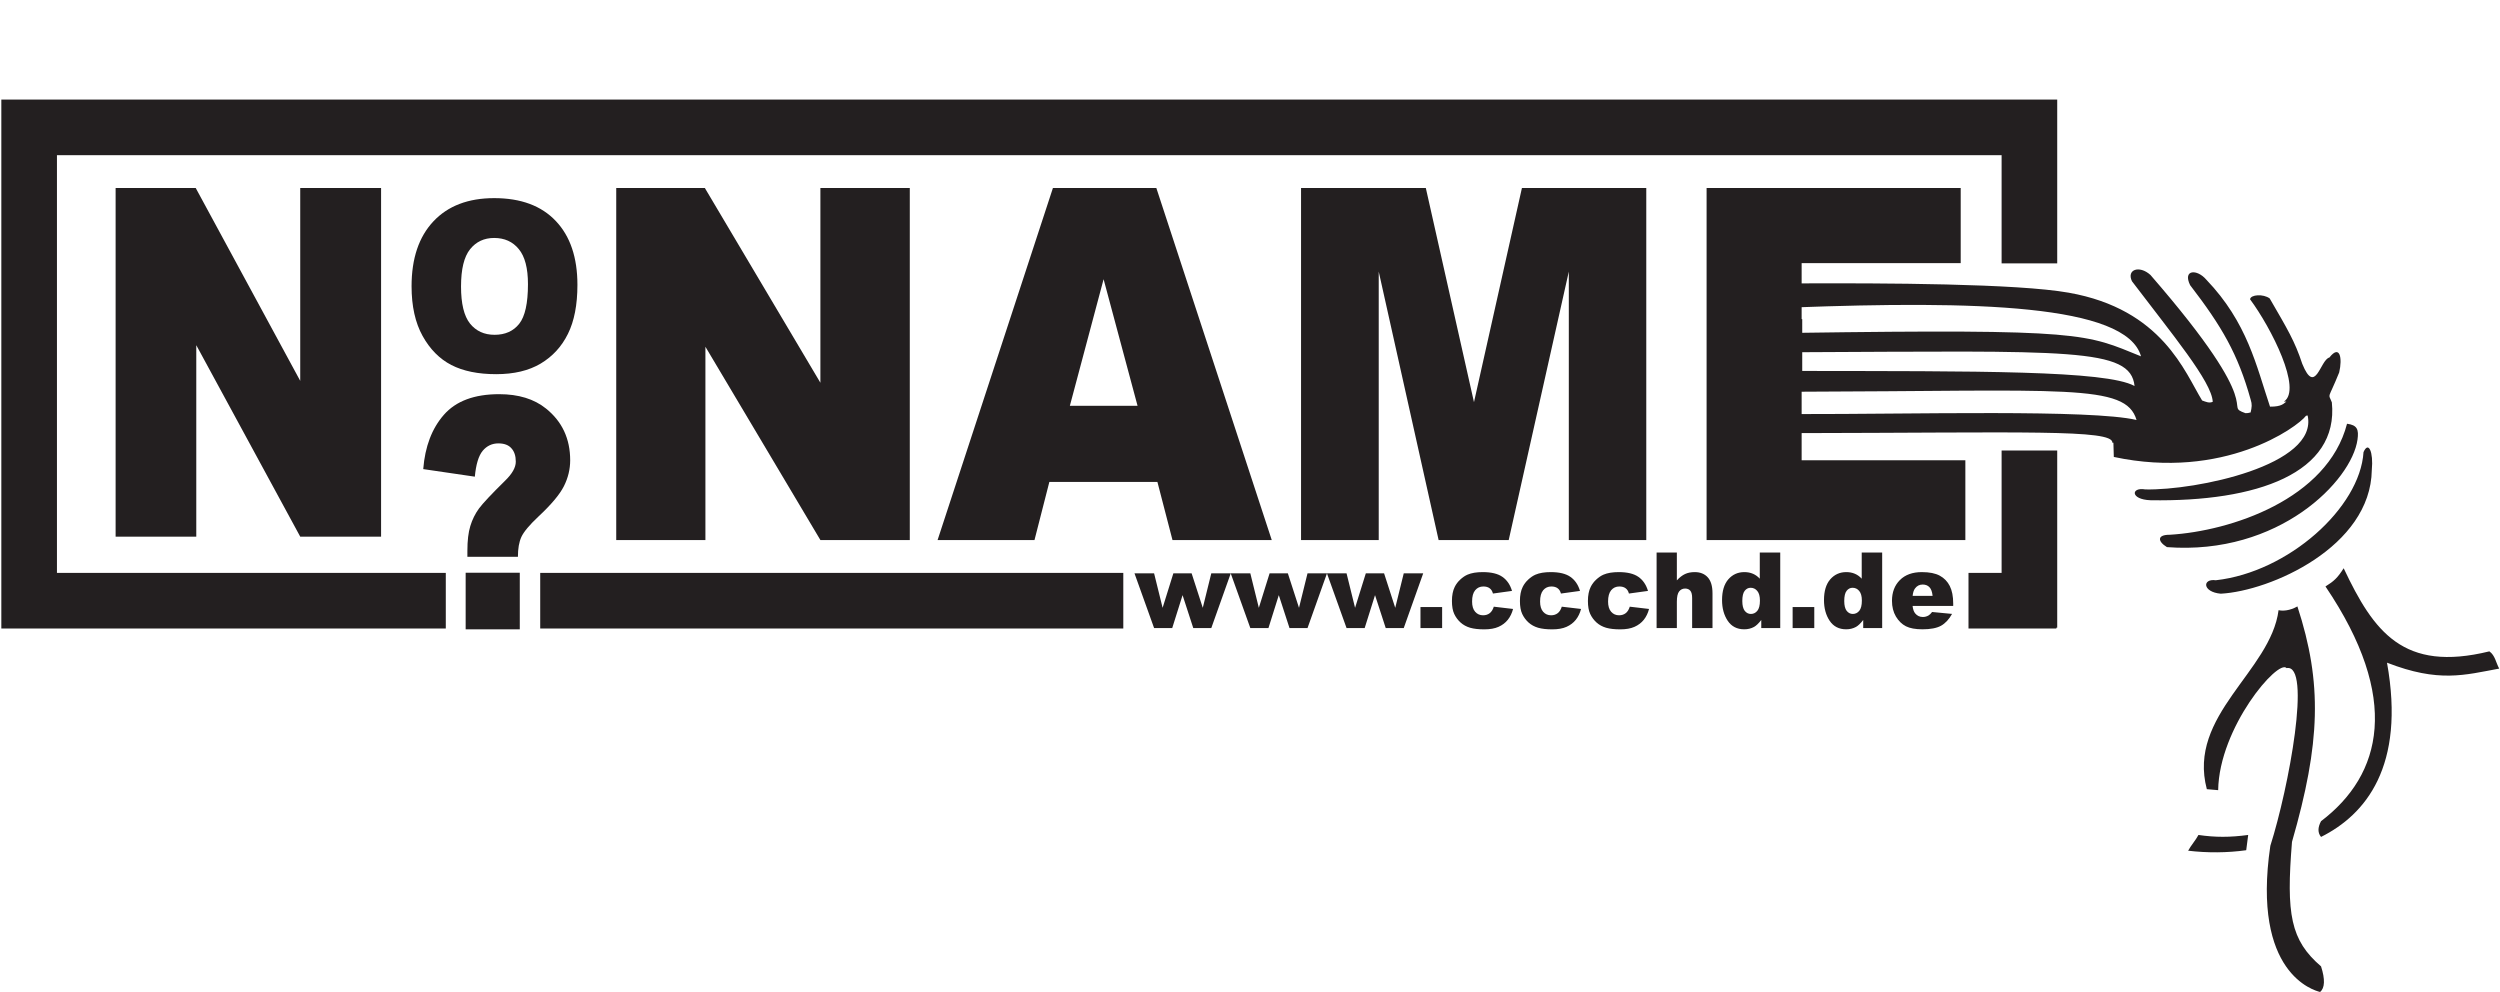
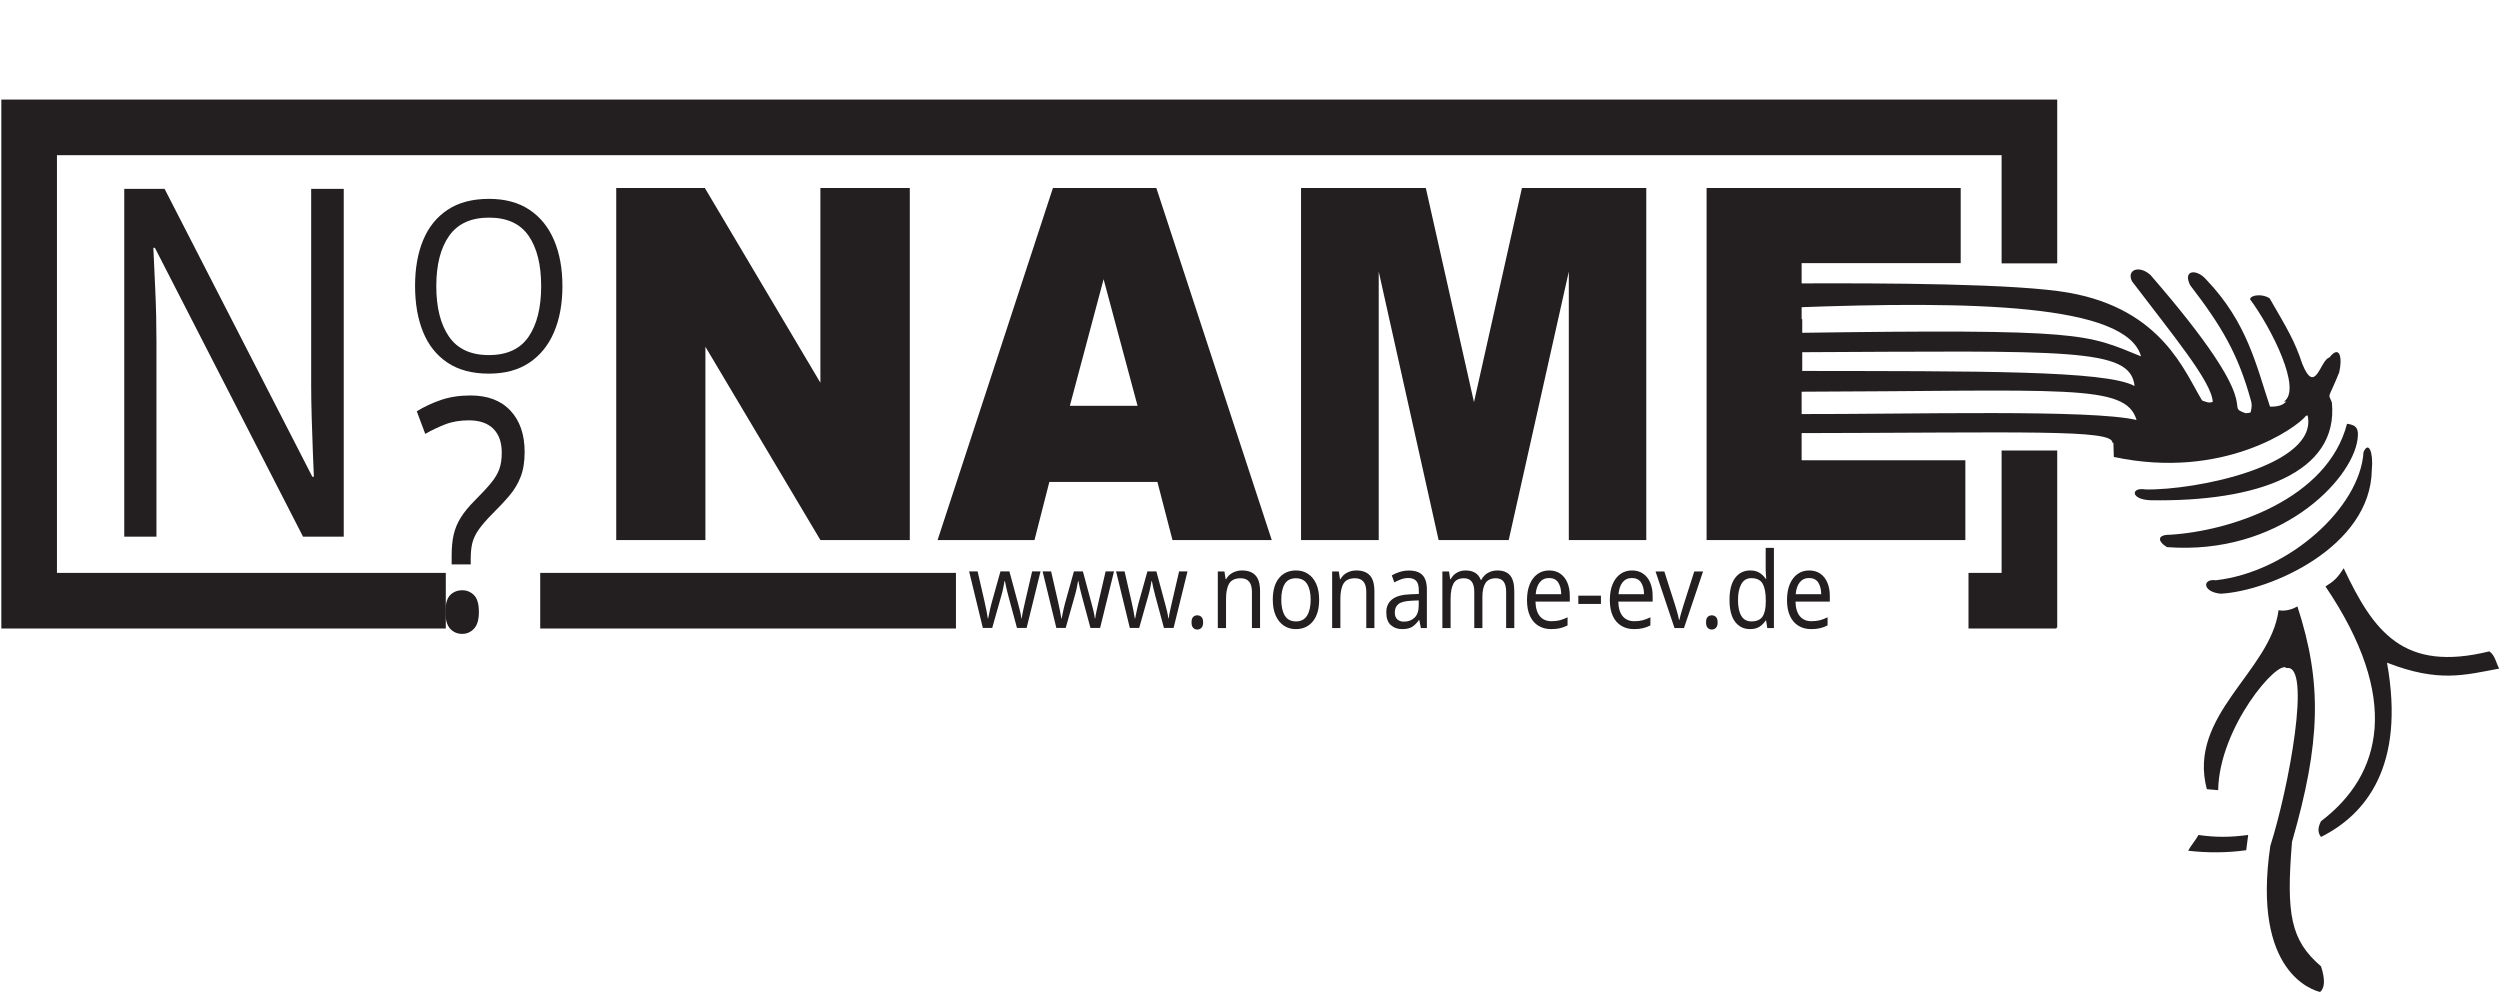
- <svg xmlns="http://www.w3.org/2000/svg" version="1.1" width="1792.5" height="711.25" id="svg2" xml:space="preserve">
+ <svg xmlns="http://www.w3.org/2000/svg" id="svg2" version="1.1" xml:space="preserve" width="1792.5" height="711.25" viewBox="0 0 1792.5 711.25">
  <defs id="defs6" />
-   <g transform="scale(0.8922589,1.120751)" id="text16" style="font-size:13.384px">
-     <path d="m 92.908,120.264 64.361,0 83.989,123.396 0,-123.396 64.97,0 0,223.057 -64.97,0 -83.532,-122.484 0,122.484 -64.817,0 0,-223.057" id="path3030" style="font-size:311.61px;font-variant:normal;font-weight:normal;writing-mode:lr-tb;fill:#231f20;fill-opacity:1;fill-rule:nonzero;stroke:none;font-family:Arial Black;-inkscape-font-specification:ArialBlack" />
+   <g id="g10" transform="matrix(1.25,0,0,-1.25,0,711.25)">
+     <g id="g12" transform="scale(0.1,0.1)">
+       <g id="g14" transform="scale(10,10)">
+         <text transform="matrix(0.796126,0,0,-1,49.7012,261.178)" style="font-variant:normal;font-weight:normal;font-size:279.39px;font-family:'Arial Black';-inkscape-font-specification:ArialBlack;writing-mode:lr-tb;fill:#231f20;fill-opacity:1;fill-rule:nonzero;stroke:none" id="text16">
+           <tspan x="0" y="0" id="tspan18">N</tspan>
+         </text>
+         <text transform="matrix(0.843082,0,0,-1,237.2,208.002)" style="font-variant:normal;font-weight:normal;font-size:185.294px;font-family:'Arial Black';-inkscape-font-specification:ArialBlack;writing-mode:lr-tb;fill:#231f20;fill-opacity:1;fill-rule:nonzero;stroke:none" id="text20">
+           <tspan x="0" y="0" id="tspan22">?</tspan>
+         </text>
+         <text transform="matrix(0.940309,0,0,-1,230.25,356.041)" style="font-variant:normal;font-weight:normal;font-size:136.41px;font-family:'Arial Black';-inkscape-font-specification:ArialBlack;writing-mode:lr-tb;fill:#231f20;fill-opacity:1;fill-rule:nonzero;stroke:none" id="text24">
+           <tspan x="0" y="0" id="tspan26">O</tspan>
+         </text>
+         <text transform="scale(0.9412024,-1.062471)" style="font-variant:normal;font-weight:normal;font-size:56.979px;font-family:'Arial Black';-inkscape-font-specification:ArialBlack;writing-mode:lr-tb;fill:#231f20;fill-opacity:1;fill-rule:nonzero;stroke:none" id="text28" x="589.982" y="-196.466">
+           <tspan x="589.982 643.77 697.557" y="-196.466" id="tspan30">www.noname-ev.de</tspan>
+         </text>
+       </g>
+       <path d="m 3534.68,4611.75 508.28,0 662.82,-1117.12 0,1117.12 512.79,0 0,-2019.39 -512.79,0 -659.54,1108.67 0,-1108.67 -511.56,0 0,2019.39 z m 3104.21,-1686.04 -619.78,0 -85.26,-333.35 -555.83,0 661.59,2019.39 593.13,0 662,-2019.39 -569.36,0 -86.49,333.35 z m -113.95,436.79 -194.71,725.95 -193.47,-725.95 388.18,0 z m 937.86,1249.25 715.69,0 276.28,-1228.56 275.05,1228.56 713.23,0 0,-2019.39 -444.34,0 0,1539.82 -344.73,-1539.82 -402.11,0 -343.5,1539.82 0,-1539.82 -445.57,0 0,2019.39 z m 2326.21,0 1457.59,0 0,-431.14 -912.4,0 0,-321.13 3.4,0 0,-411.87 -3.4,0 0,-397.77 939.1,0 0,-457.48 -1484.29,0 0,2019.39" style="fill:#231f20;fill-opacity:1;fill-rule:evenodd;stroke:none" id="path32" />
+       <path d="m 7.645,5118.85 0.008,0 0,0.01 11787.648,0 0,-0.01 4.9,0 0,-939.56 -319,0 0,620.58 -11154.571,0 0,-2396 2230.421,0 0,-318.98 -2549.398,0 0,2.43 -0.008,0 z M 11481.2,2403.87 l -189.9,0 0,-318.98 504,0 0,4.87 4.9,0 0,1016.14 -319,0 z m -5037.95,0 -3344.55,0 0,-318.98 2384.55,0 0,318.98" style="fill:#231f20;fill-opacity:1;fill-rule:evenodd;stroke:none" id="path34" />
+       <path d="m 12895.6,900.688 c -4.7,-29.176 -6.6,-58.352 -11.3,-87.524 -107.3,-15.059 -223,-16 -333.1,-2.824 16,30.113 43.3,60.23 59.2,90.348 96,-14.118 180.7,-14.118 285.2,0 z m 127.1,-62.114 c 106.3,334.086 238.1,1046.506 93.1,1019.216 -48,54.58 -386.8,-339.74 -392.4,-700.18 l -65,5.64 c -112.9,425.38 366.3,674.92 411.5,1026.89 23,-5.79 63.9,-3.5 108,21.45 144,-440.44 132.7,-782.95 -31,-1350.43 -33.9,-415.969 -8.5,-563.722 166.6,-714.297 24,-73.879 22.1,-124.695 -5.7,-146.812 C 13274.9,8.52 12914.4,104.512 13022.7,838.574 Z m 420.6,1591.996 c -34.9,-55.29 -56.6,-75.06 -104.4,-104.46 433.8,-641.84 325.6,-1080.04 -25.4,-1346.372 -19.5,-36.586 -19.5,-66.703 0,-90.347 254.1,127.049 485.6,403.739 378.3,999.449 297.4,-115.75 445.1,-70.58 643.7,-33.88 -18.8,32.94 -23.1,75.59 -56.5,98.82 -494.1,-121.4 -663.5,112.58 -835.7,476.79 z m -733.3,-68.91 c -79,10.78 -77.3,-67.75 28.3,-77.11 283.3,15.15 859.9,267.6 866.4,709.79 10,102 -18.8,168.41 -47.6,102.18 -19.7,-318.56 -430.8,-688.13 -847.1,-734.86 z m 752.6,897.72 c -112.1,-433.67 -668.8,-615.92 -1016.3,-636.74 -74.5,0.59 -70.7,-38.01 -16.8,-70.93 643.1,-48.87 1060.2,381.04 1093.1,616.58 8.1,57.73 -1,83.43 -60,91.09 z m -1127.2,-438.75 c 610.9,-10.09 1081.2,155.94 1040.1,561.3 -21.8,57.53 -24.6,6.78 42.1,171.87 19.5,82.67 3.8,162.19 -56.2,85.49 -52.6,-12.4 -80.2,-221.93 -155.6,-36.26 -43.1,130.9 -85.3,199.68 -186.8,375.06 -36.5,27.27 -109.7,22.42 -112.6,-4.85 121.8,-164.17 300.9,-518.04 193.9,-586.87 0,0.01 14.5,0.02 14.4,0.03 -0.4,-0.34 -0.9,-0.68 -1.4,-1.01 -0.1,-0.06 -0.2,-0.14 -0.3,-0.19 l 0,-0.01 c -14,-9.88 -25.4,-28.43 -92.2,-27.76 -78.5,233.67 -129.3,481.84 -365.3,728.27 -53.7,62.96 -136.8,58.26 -93,-31.38 181.7,-236.26 274.6,-395.06 347.3,-656.49 9,-27.39 6.9,-42.97 -0.6,-75.05 -1.1,4.33 -4.9,-3.27 -29.1,-2.82 -138.1,49.29 151,-8.29 -545.2,792.94 -64.3,57.89 -138.1,30.4 -105.9,-36.26 229.3,-302.65 458.2,-576.58 463.3,-691.44 -20.7,-9.34 -40.3,0.22 -61,7.67 -99.1,160.56 -227.2,523.26 -765.4,618.22 -297,52.61 -1058.2,55.45 -1558.6,53.28 l -17.7,-137.89 c 1027.5,38.06 1907.3,20.29 1991.3,-280.39 -318.3,128.82 -316.9,158.53 -1989.1,134.37 l 8.4,-110.91 c 1569.3,6.83 1920.7,27.6 1943.6,-193.66 -165.2,90.22 -902.6,84.69 -1936.2,86.38 l -13,-119.37 c 1555.1,4.19 1898.4,48.89 1960.6,-161.9 -262.6,61.6 -1282.1,32.59 -1950.5,33.88 l 0,-109.23 c 1297,2.3 1816.9,22.6 1811.7,-54.79 l 6.1,-0.44 c 0.8,-27.15 1.5,-54.29 2.3,-81.44 630,-134.64 1051.9,169.45 1102.5,236.24 l 9.3,1.6 c 62.9,-285.52 -639.8,-430.3 -931.1,-424.17 -82.4,14.72 -88.1,-57.8 29.9,-62.02" style="fill:#231f20;fill-opacity:1;fill-rule:evenodd;stroke:none" id="path36" />
+     </g>
  </g>
-   <g transform="scale(0.918195,1.089093)" id="text20" style="font-size:13.773px">
-     <path d="m 404.433,366.566 -39.46,0 0,-3.946 c -4e-5,-6.715 0.761,-12.15 2.285,-16.303 1.523,-4.223 3.773,-8.065 6.75,-11.527 3.046,-3.461 9.83,-9.553 20.353,-18.276 5.607,-4.569 8.411,-8.757 8.411,-12.565 -8e-5,-3.807 -1.142,-6.75 -3.427,-8.827 -2.215,-2.146 -5.608,-3.219 -10.177,-3.219 -4.915,1.3e-4 -9,1.627 -12.253,4.881 -3.185,3.254 -5.227,8.931 -6.127,17.03 l -40.291,-4.984 c 1.385,-14.815 6.75,-26.722 16.096,-35.722 9.415,-9.069 23.815,-13.603 43.199,-13.603 15.092,1.6e-4 27.276,3.15 36.553,9.45 12.599,8.515 18.899,19.869 18.899,34.06 -1.2e-4,5.885 -1.627,11.561 -4.881,17.03 -3.254,5.469 -9.9,12.15 -19.938,20.042 -6.992,5.538 -11.423,10.004 -13.292,13.396 -1.8,3.323 -2.7,7.684 -2.7,13.084 m -40.81,10.488 42.264,0 0,37.28 -42.264,0 0,-37.28" id="path3061" style="font-size:212.67px;font-variant:normal;font-weight:normal;writing-mode:lr-tb;fill:#231f20;fill-opacity:1;fill-rule:nonzero;stroke:none;font-family:Arial Black;-inkscape-font-specification:ArialBlack" />
-   </g>
-   <g transform="scale(0.9696953,1.031252)" id="text24" style="font-size:14.545px">
-     <path d="m 304.316,199.034 c -1e-5,-19.322 5.382,-34.366 16.147,-45.131 10.765,-10.765 25.754,-16.147 44.969,-16.147 19.699,1.2e-4 34.877,5.302 45.535,15.905 10.657,10.549 15.985,25.351 15.986,44.404 -1.3e-4,13.833 -2.341,25.189 -7.024,34.07 -4.629,8.827 -11.357,15.716 -20.184,20.668 -8.773,4.898 -19.726,7.347 -32.859,7.347 -13.348,-10e-6 -24.409,-2.126 -33.182,-6.378 -8.719,-4.252 -15.797,-10.98 -21.233,-20.184 -5.436,-9.204 -8.154,-20.722 -8.154,-34.555 m 36.573,0.161 c -4e-5,11.949 2.207,20.534 6.62,25.754 4.467,5.221 10.522,7.831 18.165,7.831 7.858,3e-5 13.94,-2.557 18.246,-7.67 4.306,-5.113 6.459,-14.29 6.459,-27.531 -9e-5,-11.141 -2.261,-19.269 -6.782,-24.382 -4.467,-5.167 -10.549,-7.75 -18.246,-7.751 -7.374,9e-5 -13.294,2.611 -17.762,7.831 -4.467,5.221 -6.701,13.86 -6.701,25.916" id="path3033" style="font-size:165.345px;font-variant:normal;font-weight:normal;writing-mode:lr-tb;fill:#231f20;fill-opacity:1;fill-rule:nonzero;stroke:none;font-family:Arial Black;-inkscape-font-specification:ArialBlack" />
-   </g>
-   <g transform="scale(0.9827772,1.017525)" id="text28" style="font-size:14.742px">
-     <path d="m 827.682,404.006 14.307,0 6.21,24.293 7.844,-24.293 13.327,0 8.134,24.293 6.21,-24.293 14.198,0 -14.198,38.565 -13.145,0 -7.807,-23.204 -7.553,23.204 -13.218,0 -14.307,-38.565" id="path3036" style="font-size:74.369px;font-variant:normal;font-weight:normal;writing-mode:lr-tb;fill:#231f20;fill-opacity:1;fill-rule:nonzero;stroke:none;font-family:Arial Black;-inkscape-font-specification:ArialBlack" />
-     <path d="m 897.887,404.006 14.307,0 6.21,24.293 7.844,-24.293 13.327,0 8.134,24.293 6.21,-24.293 14.198,0 -14.198,38.565 -13.145,0 -7.807,-23.204 -7.553,23.204 -13.218,0 -14.307,-38.565" id="path3038" style="font-size:74.369px;font-variant:normal;font-weight:normal;writing-mode:lr-tb;fill:#231f20;fill-opacity:1;fill-rule:nonzero;stroke:none;font-family:Arial Black;-inkscape-font-specification:ArialBlack" />
-     <path d="m 968.091,404.006 14.307,0 6.21,24.293 7.844,-24.293 13.327,0 8.134,24.293 6.21,-24.293 14.198,0 -14.198,38.565 -13.145,0 -7.807,-23.204 -7.553,23.204 -13.218,0 -14.307,-38.565" id="path3040" style="font-size:74.369px;font-variant:normal;font-weight:normal;writing-mode:lr-tb;fill:#231f20;fill-opacity:1;fill-rule:nonzero;stroke:none;font-family:Arial Black;-inkscape-font-specification:ArialBlack" />
-     <path d="m 1036.331,427.755 15.796,0 0,14.816 -15.796,0 0,-14.816" id="path3042" style="font-size:74.369px;font-variant:normal;font-weight:normal;writing-mode:lr-tb;fill:#231f20;fill-opacity:1;fill-rule:nonzero;stroke:none;font-family:Arial Black;-inkscape-font-specification:ArialBlack" />
-     <path d="m 1089.82,427.5 14.053,1.598 c -0.775,2.929 -2.046,5.471 -3.813,7.626 -1.767,2.13 -4.031,3.789 -6.79,4.975 -2.736,1.186 -6.222,1.779 -10.458,1.779 -4.091,0 -7.505,-0.375 -10.24,-1.126 -2.711,-0.775 -5.048,-2.009 -7.008,-3.704 -1.961,-1.719 -3.498,-3.728 -4.612,-6.028 -1.114,-2.3 -1.671,-5.35 -1.67,-9.151 -10e-5,-3.97 0.678,-7.275 2.034,-9.913 0.993,-1.937 2.348,-3.668 4.067,-5.193 1.719,-1.549 3.486,-2.699 5.302,-3.45 2.881,-1.186 6.573,-1.779 11.075,-1.779 6.294,4e-5 11.088,1.126 14.38,3.377 3.317,2.251 5.641,5.544 6.972,9.877 l -13.908,1.852 c -0.436,-1.646 -1.235,-2.881 -2.397,-3.704 -1.138,-0.847 -2.675,-1.271 -4.612,-1.271 -2.445,3e-5 -4.43,0.884 -5.955,2.651 -1.501,1.743 -2.252,4.394 -2.251,7.953 -10e-5,3.171 0.75,5.58 2.251,7.226 1.501,1.646 3.413,2.469 5.737,2.469 1.937,10e-6 3.559,-0.496 4.866,-1.489 1.331,-0.993 2.324,-2.518 2.978,-4.575" id="path3044" style="font-size:74.369px;font-variant:normal;font-weight:normal;writing-mode:lr-tb;fill:#231f20;fill-opacity:1;fill-rule:nonzero;stroke:none;font-family:Arial Black;-inkscape-font-specification:ArialBlack" />
-     <path d="m 1139.424,427.5 14.053,1.598 c -0.775,2.929 -2.046,5.471 -3.813,7.626 -1.767,2.13 -4.031,3.789 -6.791,4.975 -2.736,1.186 -6.222,1.779 -10.458,1.779 -4.091,0 -7.505,-0.375 -10.24,-1.126 -2.711,-0.775 -5.048,-2.009 -7.008,-3.704 -1.961,-1.719 -3.498,-3.728 -4.612,-6.028 -1.114,-2.3 -1.67,-5.35 -1.67,-9.151 0,-3.97 0.678,-7.275 2.034,-9.913 0.993,-1.937 2.348,-3.668 4.067,-5.193 1.719,-1.549 3.486,-2.699 5.302,-3.45 2.881,-1.186 6.573,-1.779 11.075,-1.779 6.294,4e-5 11.088,1.126 14.38,3.377 3.317,2.251 5.641,5.544 6.972,9.877 l -13.908,1.852 c -0.436,-1.646 -1.235,-2.881 -2.397,-3.704 -1.138,-0.847 -2.675,-1.271 -4.612,-1.271 -2.445,3e-5 -4.43,0.884 -5.955,2.651 -1.501,1.743 -2.251,4.394 -2.251,7.953 0,3.171 0.75,5.58 2.251,7.226 1.501,1.646 3.413,2.469 5.737,2.469 1.937,10e-6 3.559,-0.496 4.866,-1.489 1.331,-0.993 2.324,-2.518 2.978,-4.575" id="path3046" style="font-size:74.369px;font-variant:normal;font-weight:normal;writing-mode:lr-tb;fill:#231f20;fill-opacity:1;fill-rule:nonzero;stroke:none;font-family:Arial Black;-inkscape-font-specification:ArialBlack" />
-     <path d="m 1189.028,427.5 14.053,1.598 c -0.775,2.929 -2.046,5.471 -3.813,7.626 -1.767,2.13 -4.031,3.789 -6.79,4.975 -2.736,1.186 -6.222,1.779 -10.458,1.779 -4.091,0 -7.505,-0.375 -10.24,-1.126 -2.711,-0.775 -5.048,-2.009 -7.008,-3.704 -1.961,-1.719 -3.498,-3.728 -4.612,-6.028 -1.114,-2.3 -1.671,-5.35 -1.671,-9.151 0,-3.97 0.678,-7.275 2.034,-9.913 0.993,-1.937 2.348,-3.668 4.067,-5.193 1.719,-1.549 3.486,-2.699 5.302,-3.45 2.881,-1.186 6.573,-1.779 11.075,-1.779 6.294,4e-5 11.088,1.126 14.38,3.377 3.317,2.251 5.641,5.544 6.972,9.877 l -13.908,1.852 c -0.436,-1.646 -1.235,-2.881 -2.397,-3.704 -1.138,-0.847 -2.675,-1.271 -4.612,-1.271 -2.445,3e-5 -4.43,0.884 -5.955,2.651 -1.501,1.743 -2.252,4.394 -2.252,7.953 0,3.171 0.75,5.58 2.252,7.226 1.501,1.646 3.413,2.469 5.737,2.469 1.937,10e-6 3.559,-0.496 4.866,-1.489 1.331,-0.993 2.324,-2.518 2.978,-4.575" id="path3048" style="font-size:74.369px;font-variant:normal;font-weight:normal;writing-mode:lr-tb;fill:#231f20;fill-opacity:1;fill-rule:nonzero;stroke:none;font-family:Arial Black;-inkscape-font-specification:ArialBlack" />
-     <path d="m 1208.597,389.335 14.779,0 0,19.609 c 2.009,-2.082 4.007,-3.571 5.992,-4.466 1.985,-0.896 4.333,-1.344 7.045,-1.344 4.019,4e-5 7.178,1.223 9.478,3.668 2.324,2.445 3.486,6.197 3.486,11.257 l 0,24.511 -14.852,0 0,-21.207 c -1e-4,-2.421 -0.448,-4.128 -1.344,-5.12 -0.896,-1.017 -2.155,-1.525 -3.777,-1.525 -1.792,2e-5 -3.244,0.678 -4.358,2.034 -1.114,1.356 -1.67,3.789 -1.67,7.299 l 0,18.52 -14.779,0 0,-53.235" id="path3050" style="font-size:74.369px;font-variant:normal;font-weight:normal;writing-mode:lr-tb;fill:#231f20;fill-opacity:1;fill-rule:nonzero;stroke:none;font-family:Arial Black;-inkscape-font-specification:ArialBlack" />
-     <path d="m 1298.799,389.335 0,53.235 -13.835,0 0,-5.701 c -1.937,2.421 -3.704,4.055 -5.302,4.902 -2.13,1.114 -4.503,1.67 -7.117,1.67 -5.253,0 -9.272,-1.997 -12.056,-5.992 -2.76,-3.994 -4.14,-8.848 -4.14,-14.562 0,-6.391 1.525,-11.281 4.575,-14.67 3.075,-3.389 6.972,-5.084 11.693,-5.084 2.3,4e-5 4.382,0.387 6.246,1.162 1.888,0.775 3.559,1.937 5.011,3.486 l 0,-18.447 14.925,0 m -14.816,33.844 c -10e-5,-3.026 -0.642,-5.277 -1.925,-6.754 -1.283,-1.501 -2.905,-2.251 -4.866,-2.251 -1.719,3e-5 -3.159,0.714 -4.321,2.142 -1.162,1.428 -1.743,3.825 -1.743,7.19 0,3.147 0.593,5.459 1.779,6.936 1.21,1.453 2.699,2.179 4.466,2.179 1.888,10e-6 3.462,-0.738 4.721,-2.215 1.259,-1.477 1.888,-3.885 1.888,-7.226" id="path3052" style="font-size:74.369px;font-variant:normal;font-weight:normal;writing-mode:lr-tb;fill:#231f20;fill-opacity:1;fill-rule:nonzero;stroke:none;font-family:Arial Black;-inkscape-font-specification:ArialBlack" />
-     <path d="m 1307.841,427.755 15.796,0 0,14.816 -15.796,0 0,-14.816" id="path3054" style="font-size:74.369px;font-variant:normal;font-weight:normal;writing-mode:lr-tb;fill:#231f20;fill-opacity:1;fill-rule:nonzero;stroke:none;font-family:Arial Black;-inkscape-font-specification:ArialBlack" />
-     <path d="m 1373.168,389.335 0,53.235 -13.835,0 0,-5.701 c -1.937,2.421 -3.704,4.055 -5.302,4.902 -2.13,1.114 -4.503,1.67 -7.117,1.67 -5.253,0 -9.272,-1.997 -12.056,-5.992 -2.76,-3.994 -4.14,-8.848 -4.14,-14.562 0,-6.391 1.525,-11.281 4.575,-14.67 3.075,-3.389 6.972,-5.084 11.693,-5.084 2.3,4e-5 4.382,0.387 6.246,1.162 1.888,0.775 3.559,1.937 5.011,3.486 l 0,-18.447 14.925,0 m -14.816,33.844 c 0,-3.026 -0.641,-5.277 -1.925,-6.754 -1.283,-1.501 -2.905,-2.251 -4.866,-2.251 -1.719,3e-5 -3.159,0.714 -4.321,2.142 -1.162,1.428 -1.743,3.825 -1.743,7.19 0,3.147 0.593,5.459 1.779,6.936 1.21,1.453 2.699,2.179 4.466,2.179 1.888,10e-6 3.462,-0.738 4.721,-2.215 1.259,-1.477 1.888,-3.885 1.888,-7.226" id="path3056" style="font-size:74.369px;font-variant:normal;font-weight:normal;writing-mode:lr-tb;fill:#231f20;fill-opacity:1;fill-rule:nonzero;stroke:none;font-family:Arial Black;-inkscape-font-specification:ArialBlack" />
-     <path d="m 1424.987,426.956 -29.631,0 c 0.266,2.372 0.908,4.14 1.925,5.302 1.428,1.67 3.292,2.506 5.592,2.506 1.452,10e-6 2.832,-0.363 4.14,-1.089 0.799,-0.46 1.658,-1.271 2.578,-2.433 l 14.562,1.344 c -2.227,3.873 -4.914,6.657 -8.062,8.352 -3.147,1.67 -7.662,2.506 -13.545,2.506 -5.108,0 -9.127,-0.714 -12.056,-2.142 -2.929,-1.453 -5.362,-3.74 -7.299,-6.863 -1.913,-3.147 -2.869,-6.839 -2.869,-11.075 0,-6.028 1.925,-10.906 5.774,-14.634 3.873,-3.728 9.211,-5.592 16.014,-5.592 5.519,4e-5 9.877,0.835 13.073,2.506 3.196,1.67 5.628,4.091 7.299,7.263 1.67,3.171 2.506,7.299 2.506,12.383 l 0,1.67 m -15.034,-7.081 c -0.291,-2.857 -1.065,-4.902 -2.324,-6.137 -1.235,-1.235 -2.869,-1.852 -4.902,-1.852 -2.348,4e-5 -4.224,0.932 -5.628,2.796 -0.896,1.162 -1.465,2.893 -1.707,5.193 l 14.562,0" id="path3058" style="font-size:74.369px;font-variant:normal;font-weight:normal;writing-mode:lr-tb;fill:#231f20;fill-opacity:1;fill-rule:nonzero;stroke:none;font-family:Arial Black;-inkscape-font-specification:ArialBlack" />
-   </g>
-   <path d="m 441.835,134.781 63.535,0 82.853,139.641 0,-139.641 64.099,0 0,252.424 -64.099,0 -82.442,-138.584 0,138.584 -63.945,0 0,-252.424 z m 388.026,210.755 -77.472,0 -10.658,41.669 -69.479,0 82.699,-252.424 74.141,0 82.75,252.424 -71.17,0 -10.811,-41.669 z M 815.617,290.938 791.279,200.194 767.095,290.938 l 48.523,0 z M 932.85,134.781 l 89.461,0 34.535,153.57 34.381,-153.57 89.154,0 0,252.424 -55.543,0 0,-192.477 -43.091,192.477 -50.264,0 -42.937,-192.477 0,192.477 -55.696,0 0,-252.424 z m 290.776,0 182.199,0 0,53.892 -114.05,0 0,40.141 0.425,0 0,51.484 -0.425,0 0,49.721 117.388,0 0,57.185 -185.536,0 0,-252.424" id="path32" style="fill:#231f20;fill-opacity:1;fill-rule:evenodd;stroke:none" />
-   <path d="m 0.956,71.394 9.7625e-4,0 0,-0.001 1473.456,0 0,0.001 0.613,0 0,117.445 -39.875,0 0,-77.573 -1394.321,0 0,299.5 278.803,0 0,39.873 -318.675,0 0,-0.304 -9.7625e-4,0 0,-378.941 z M 1435.15,410.766 l -23.738,0 0,39.873 63,0 0,-0.609 0.613,0 0,-127.017 -39.875,0 0,87.754 z m -629.744,0 -418.069,0 0,39.873 418.069,0 0,-39.873" id="path34" style="fill:#231f20;fill-opacity:1;fill-rule:evenodd;stroke:none" />
-   <path d="m 1611.95,598.664 c -0.588,3.647 -0.825,7.294 -1.413,10.941 -13.412,1.882 -27.875,2 -41.638,0.353 2,-3.764 5.412,-7.529 7.4,-11.293 12,1.765 22.587,1.765 35.65,0 z m 15.887,7.764 c 13.287,-41.761 29.762,-130.813 11.637,-127.402 -6,-6.822 -48.35,42.468 -49.05,87.522 l -8.125,-0.705 c -14.113,-53.172 45.788,-84.365 51.438,-128.361 2.875,0.724 7.987,0.438 13.5,-2.681 18,55.055 16.587,97.869 -3.875,168.804 -4.237,51.996 -1.062,70.465 20.825,89.287 3,9.235 2.763,15.587 -0.713,18.352 -4.112,-1.059 -49.175,-13.058 -35.638,-104.815 z m 52.575,-199 c -4.362,6.911 -7.075,9.383 -13.05,13.057 54.225,80.23 40.7,135.005 -3.175,168.297 -2.438,4.573 -2.438,8.338 0,11.293 31.762,-15.881 60.7,-50.466 47.288,-124.931 37.175,14.469 55.638,8.822 80.463,4.235 -2.35,-4.117 -2.888,-9.449 -7.062,-12.352 -61.763,15.175 -82.938,-14.072 -104.463,-59.599 z m -91.662,8.614 c -9.875,-1.347 -9.662,8.469 3.538,9.639 35.413,-1.894 107.487,-33.45 108.3,-88.724 1.25,-12.75 -2.35,-21.051 -5.95,-12.773 -2.462,39.82 -53.85,86.016 -105.888,91.858 z m 94.075,-112.215 c -14.012,54.209 -83.6,76.99 -127.037,79.593 -9.312,-0.074 -8.838,4.753 -2.1,8.866 80.388,6.109 132.525,-47.63 136.637,-77.073 1.012,-7.216 -0.125,-10.429 -7.5,-11.386 z m -140.9,54.845 c 76.362,1.26 135.15,-19.494 130.012,-70.164 -2.725,-7.191 -3.075,-0.848 5.263,-21.484 2.438,-10.334 0.475,-20.274 -7.025,-10.686 -6.575,1.55 -10.025,27.741 -19.45,4.532 -5.388,-16.363 -10.662,-24.96 -23.35,-46.883 -4.562,-3.409 -13.713,-2.803 -14.075,0.606 15.225,20.521 37.612,64.755 24.238,73.359 0,-0.001 1.812,-0.002 1.8,-0.004 -0.062,0.043 -0.113,0.085 -0.175,0.126 -0.012,0.007 -0.025,0.018 -0.037,0.024 l 0,10e-4 c -1.75,1.235 -3.175,3.554 -11.525,3.47 -9.812,-29.209 -16.163,-60.23 -45.663,-91.034 -6.713,-7.87 -17.1,-7.282 -11.625,3.922 22.712,29.532 34.325,49.383 43.413,82.061 1.125,3.424 0.863,5.371 -0.075,9.381 -0.138,-0.541 -0.613,0.409 -3.638,0.352 -17.262,-6.161 18.875,1.036 -68.15,-99.118 -8.037,-7.236 -17.262,-3.8 -13.238,4.532 28.663,37.831 57.275,72.073 57.913,86.43 -2.587,1.167 -5.037,-0.028 -7.625,-0.959 -12.387,-20.07 -28.4,-65.407 -95.675,-77.278 -37.125,-6.576 -132.275,-6.931 -194.825,-6.66 L 1286.2,220.44 c 128.438,-4.758 238.412,-2.536 248.912,35.049 C 1495.325,239.386 1495.5,235.673 1286.475,238.692 l 1.05,13.864 c 196.162,-0.854 240.088,-3.45 242.95,24.207 -20.65,-11.277 -112.825,-10.586 -242.025,-10.797 l -1.625,14.921 c 194.387,-0.524 237.3,-6.111 245.075,20.238 -32.825,-7.7 -160.262,-4.074 -243.812,-4.235 l 0,13.654 c 162.125,-0.287 227.113,-2.825 226.463,6.849 l 0.762,0.055 c 0.1,3.394 0.188,6.786 0.287,10.18 78.75,16.83 131.488,-21.181 137.812,-29.53 l 1.163,-0.2 c 7.862,35.69 -79.975,53.788 -116.388,53.021 -10.3,-1.84 -11.012,7.225 3.737,7.754" id="path36" style="fill:#231f20;fill-opacity:1;fill-rule:evenodd;stroke:none" />
</svg>
